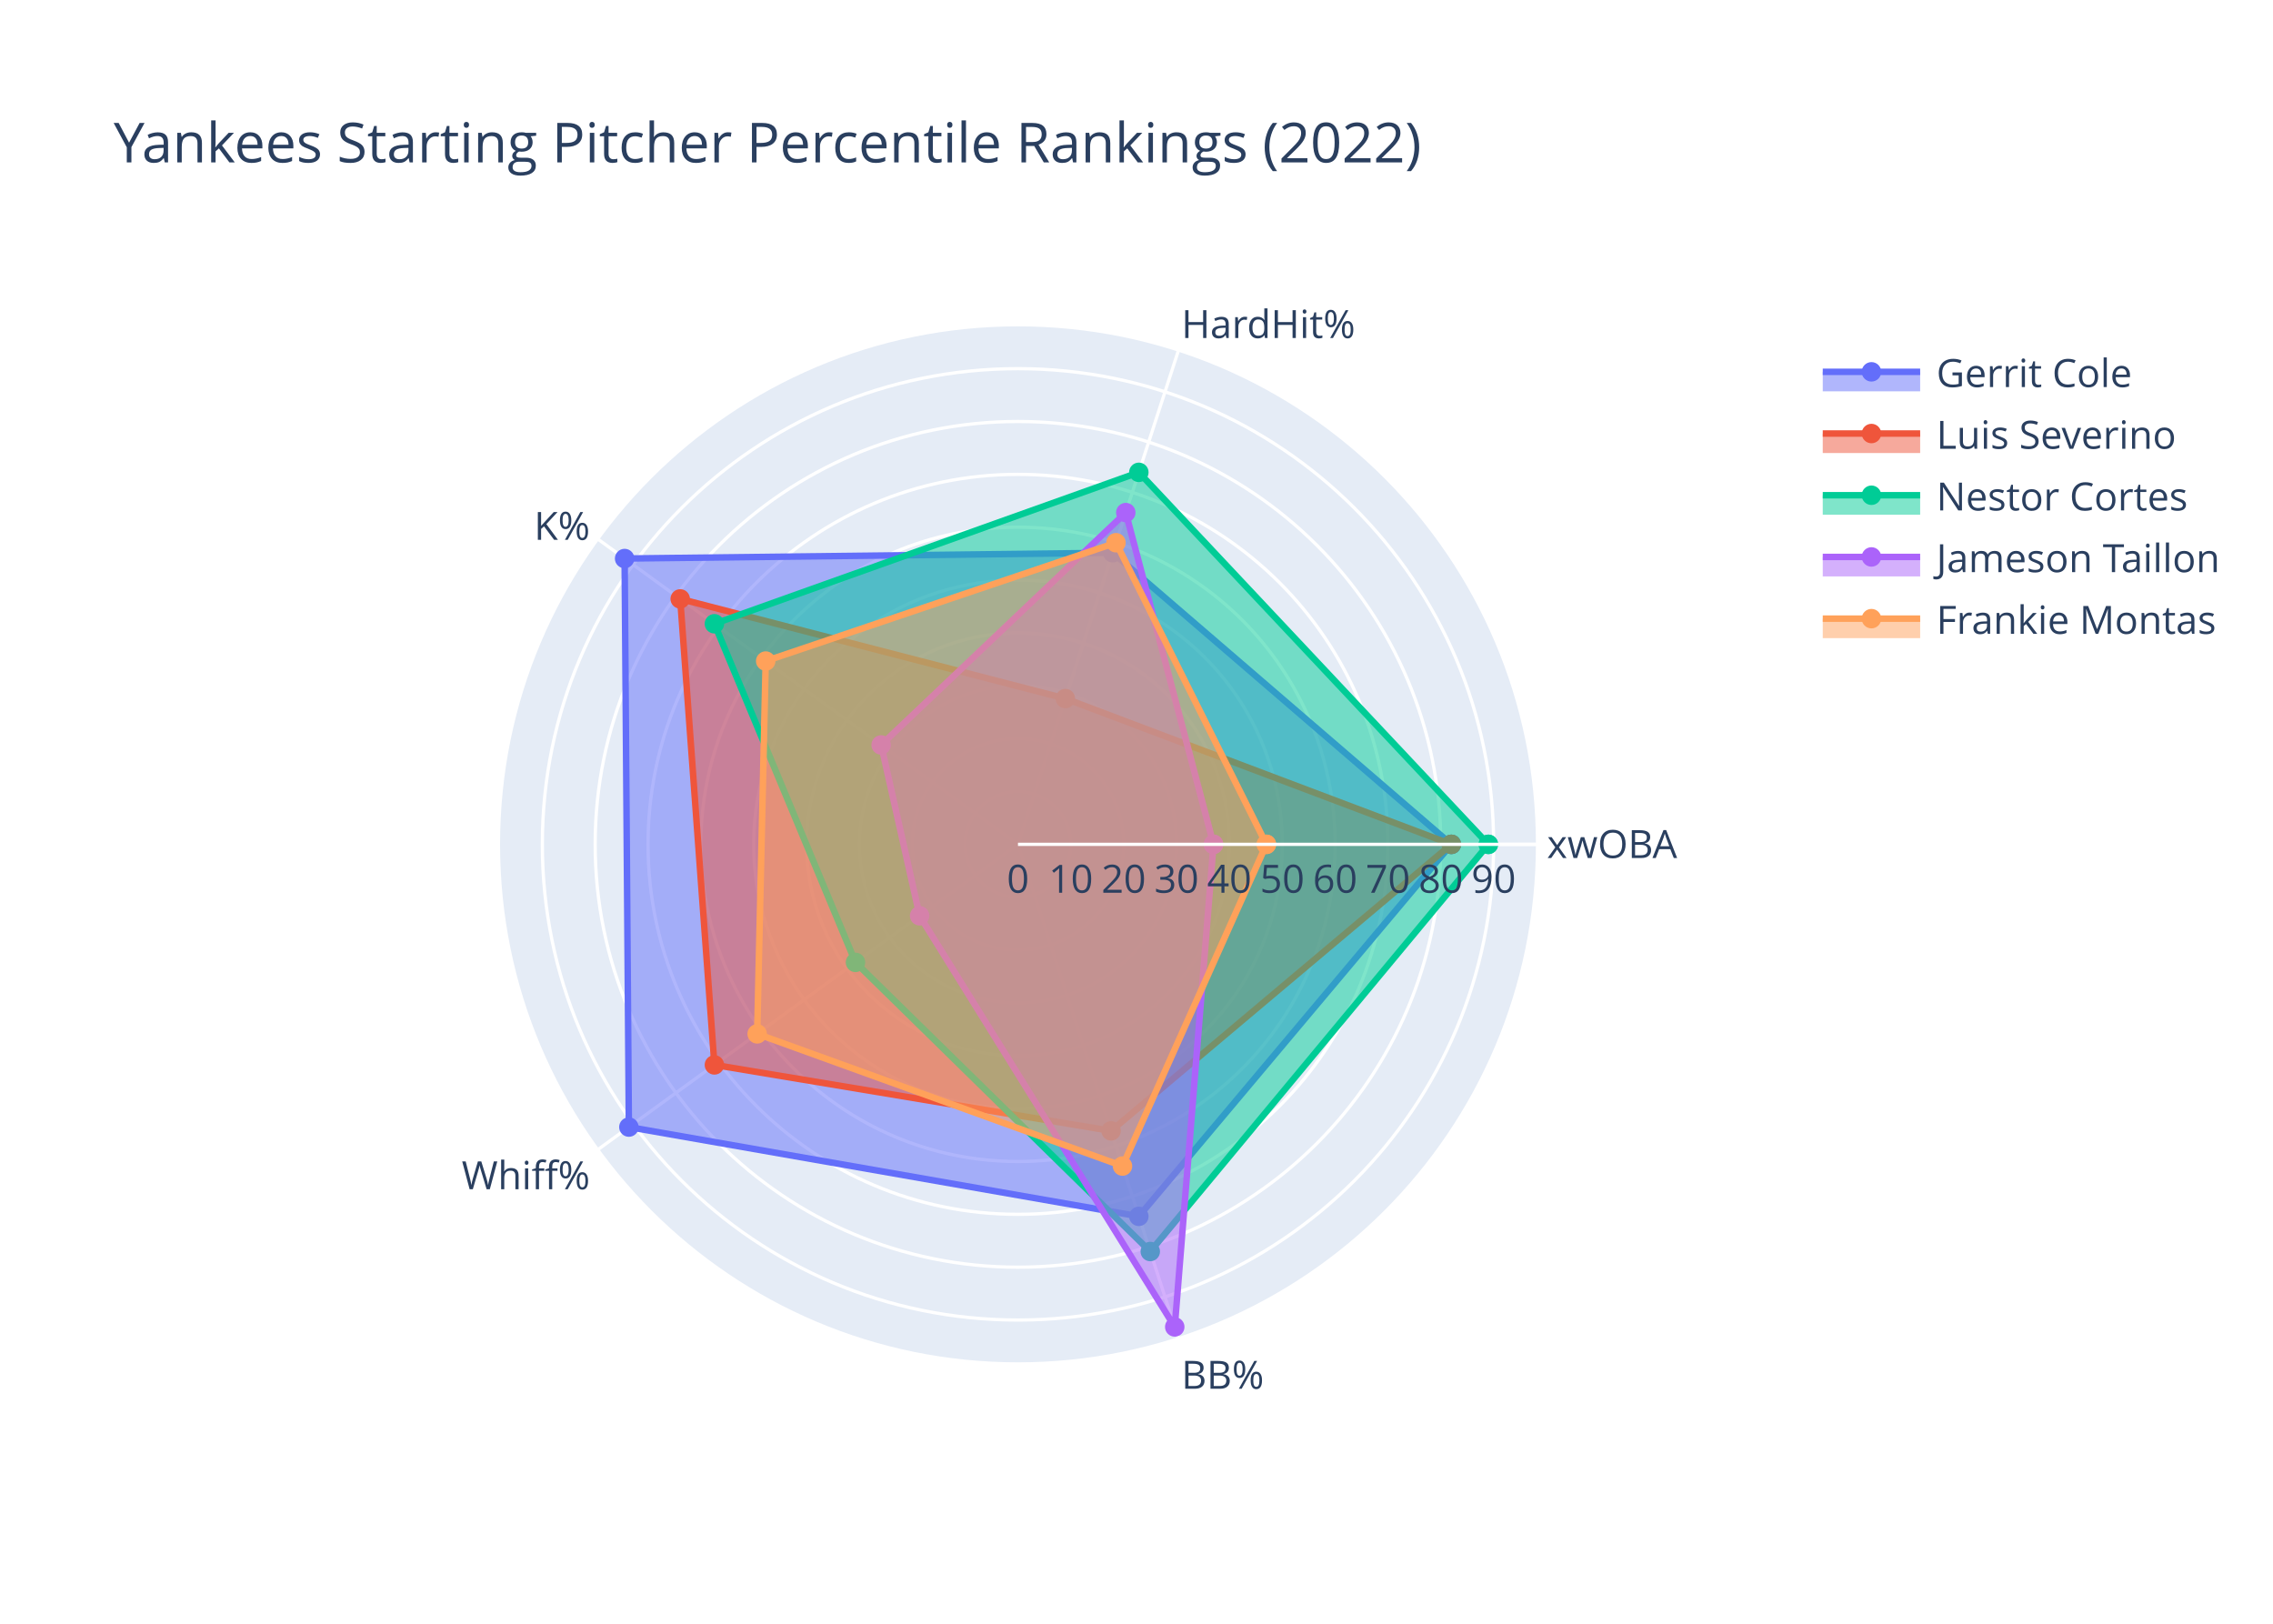
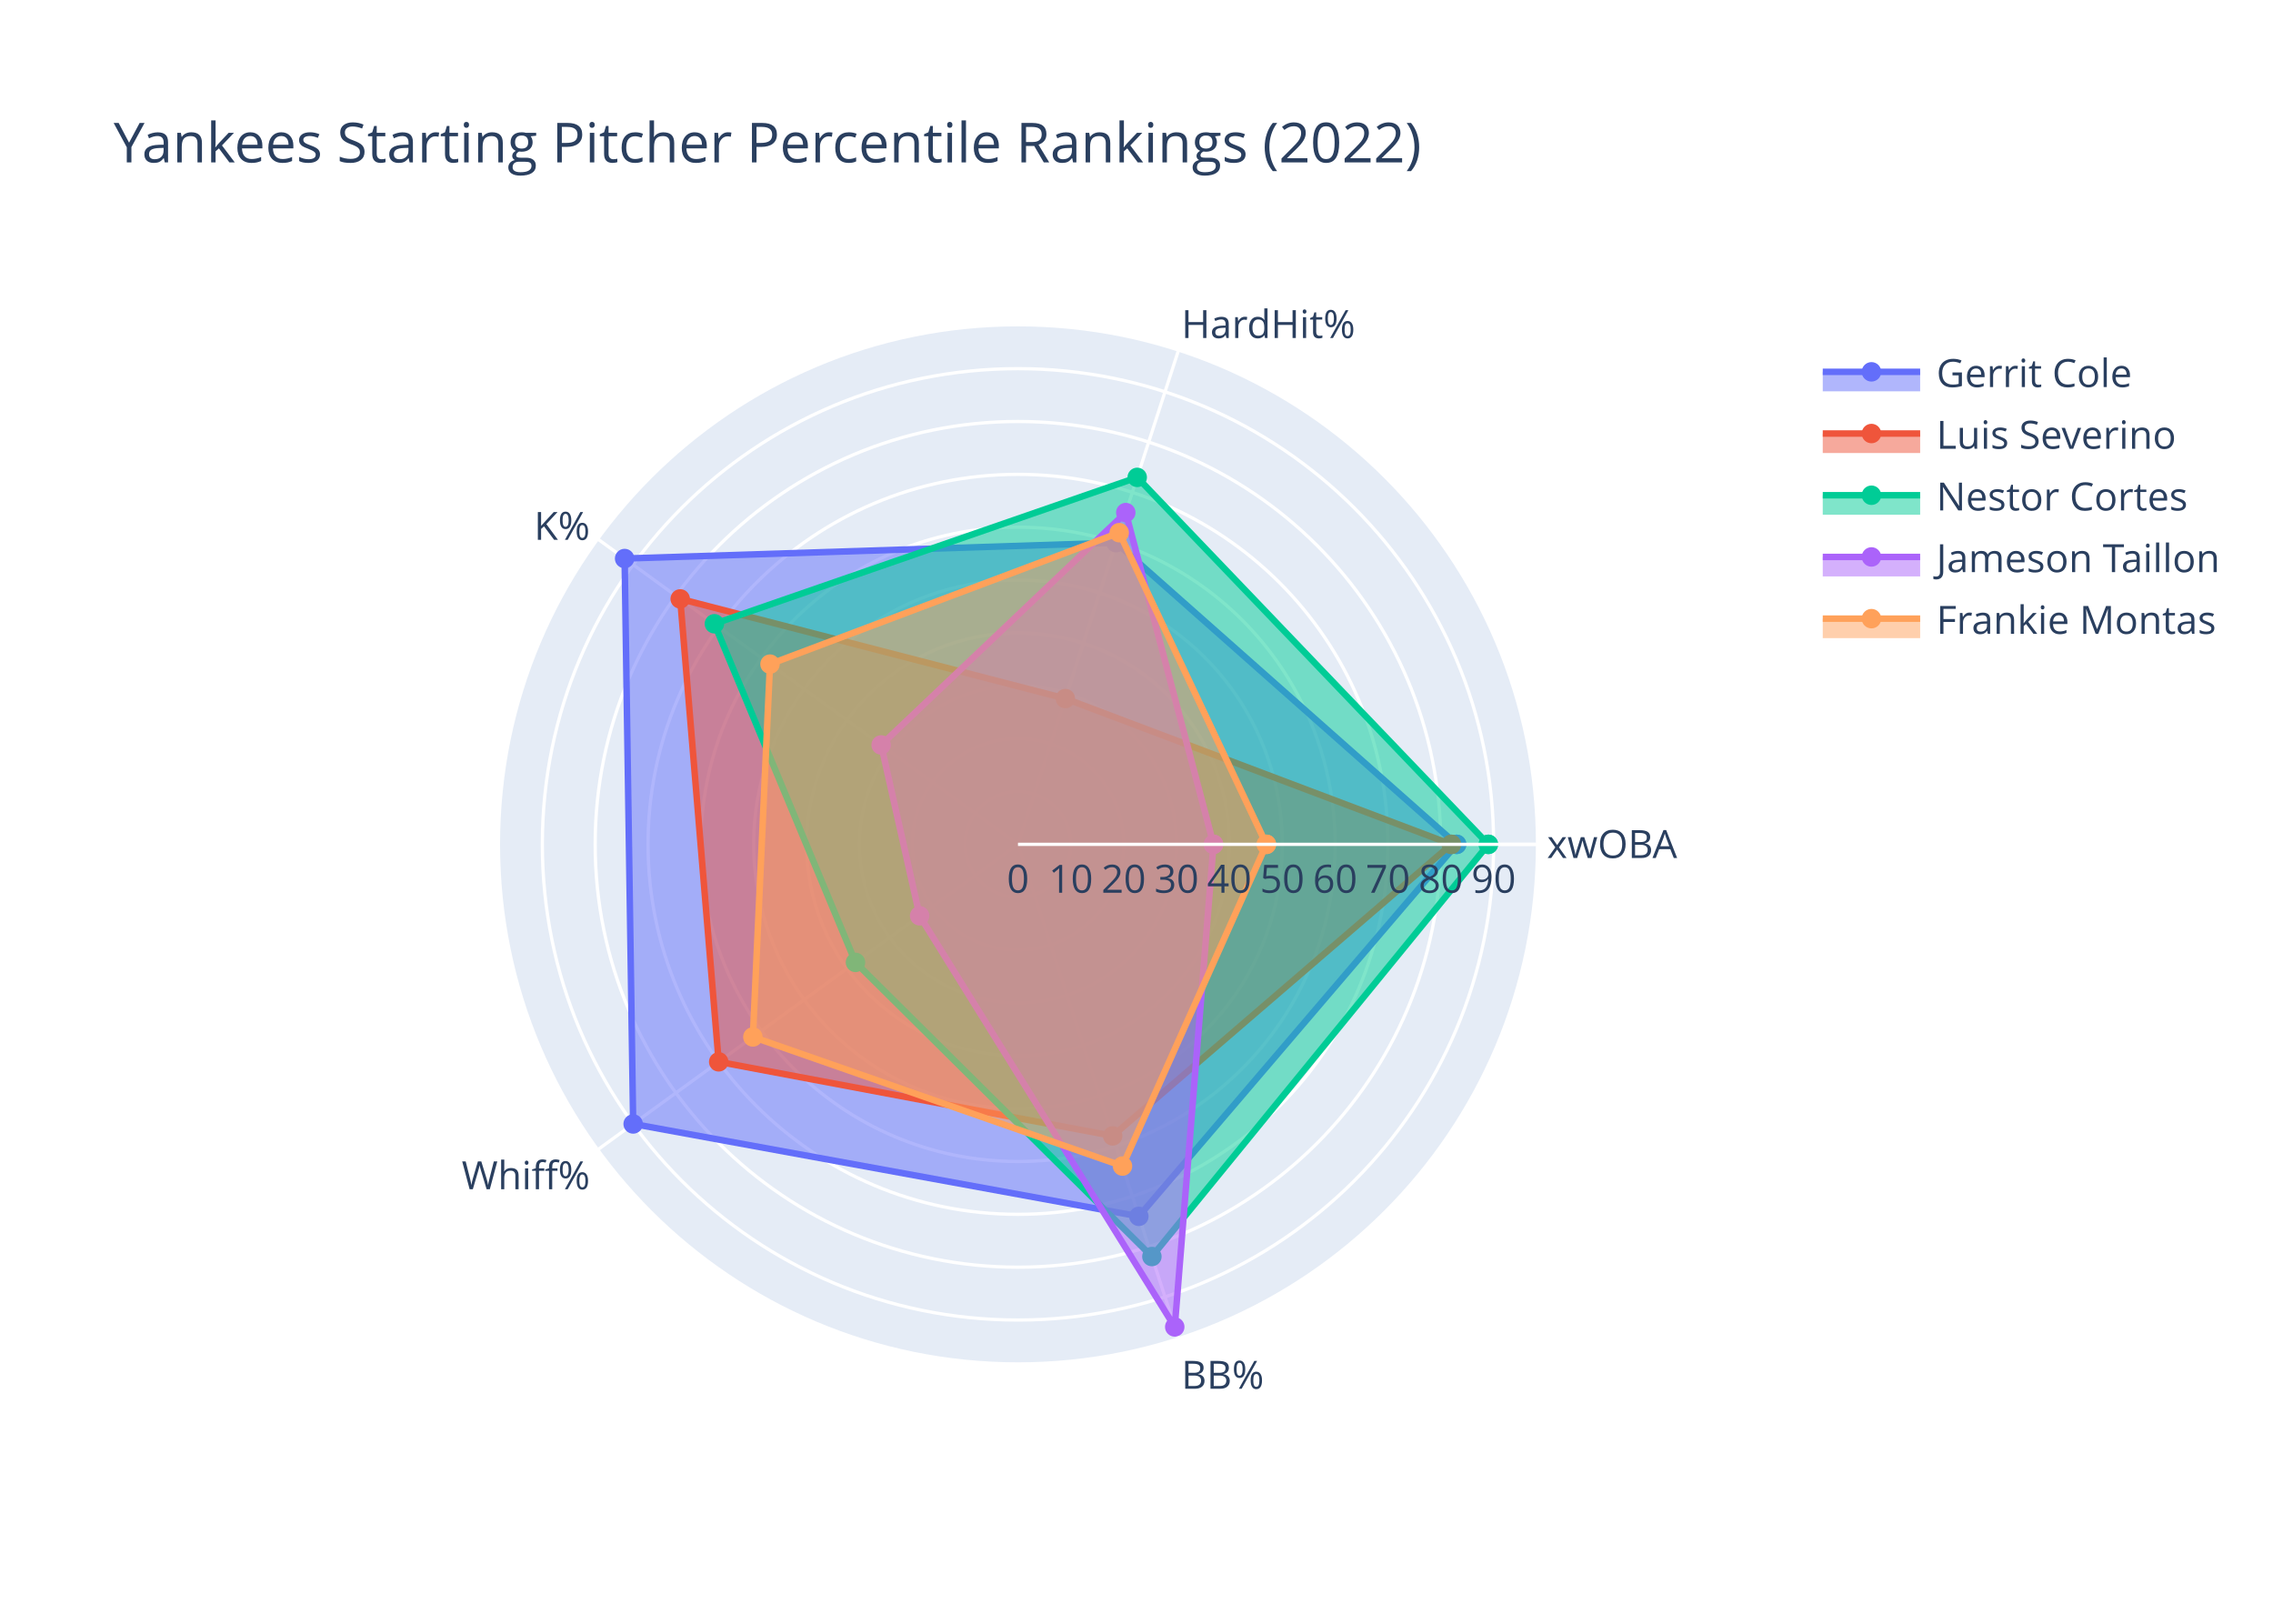
<svg xmlns="http://www.w3.org/2000/svg" class="main-svg" width="700" height="500" style="" viewBox="0 0 700 500">
  <rect x="0" y="0" width="700" height="500" style="fill: rgb(255, 255, 255); fill-opacity: 1;" />
-   <defs id="defs-dbbf37">
+   <defs id="defs-4832d1">
    <g class="clips">
-       <clipPath id="clipdbbf37polar-for-traces">
+       <clipPath id="clip4832d1polar-for-traces">
        <path d="M160,0A160,160 0,1,0 -160,-1.9594348786357652e-14A160,160 0,1,0 160,3.9188697572715304e-14Z" transform="translate(160,160)" />
      </clipPath>
    </g>
    <g class="gradients" />
    <g class="patterns" />
  </defs>
  <g class="bglayer" />
  <g class="layer-below">
    <g class="imagelayer" />
    <g class="shapelayer" />
  </g>
  <g class="cartesianlayer" />
  <g class="polarlayer">
    <g class="polar">
      <g class="polarsublayer draglayer" />
      <g class="polarsublayer plotbg">
        <path d="M160,0A160,160 0,1,0 -160,-1.9594348786357652e-14A160,160 0,1,0 160,3.9188697572715304e-14Z" transform="translate(313.5,260)" style="fill: rgb(229, 236, 246); fill-opacity: 1;" />
      </g>
      <g class="polarsublayer backplot">
        <g class="maplayer" />
      </g>
      <g class="polarsublayer angular-grid" style="fill: none;">
        <path class="angularaxisgrid" d="M313.5,260L473.5,260" style="stroke: rgb(255, 255, 255); stroke-opacity: 1; stroke-width: 1px;" />
        <path class="angularaxisgrid" d="M313.5,260L362.943,107.831" style="stroke: rgb(255, 255, 255); stroke-opacity: 1; stroke-width: 1px;" />
        <path class="angularaxisgrid" d="M313.5,260L184.057,165.954" style="stroke: rgb(255, 255, 255); stroke-opacity: 1; stroke-width: 1px;" />
        <path class="angularaxisgrid" d="M313.5,260L184.057,354.046" style="stroke: rgb(255, 255, 255); stroke-opacity: 1; stroke-width: 1px;" />
        <path class="angularaxisgrid" d="M313.5,260L362.943,412.169" style="stroke: rgb(255, 255, 255); stroke-opacity: 1; stroke-width: 1px;" />
      </g>
      <g class="polarsublayer radial-grid" transform="translate(313.5,260)" style="fill: none;">
        <path class="xgrid" d="M16.28,0A16.28,16.28 0,1,0 -16.28,-1.9937249890118912e-15A16.28,16.28 0,1,0 16.28,3.9874499780237825e-15Z" style="stroke: rgb(255, 255, 255); stroke-opacity: 1; stroke-width: 1px;" />
        <path class="xgrid" d="M32.55,0A32.55,32.55 0,1,0 -32.55,-3.986225331224634e-15A32.55,32.55 0,1,0 32.55,7.972450662449268e-15Z" style="stroke: rgb(255, 255, 255); stroke-opacity: 1; stroke-width: 1px;" />
        <path class="xgrid" d="M48.83,0A48.83,48.83 0,1,0 -48.83,-5.979950320236525e-15A48.83,48.83 0,1,0 48.83,1.195990064047305e-14Z" style="stroke: rgb(255, 255, 255); stroke-opacity: 1; stroke-width: 1px;" />
        <path class="xgrid" d="M65.1,0A65.1,65.1 0,1,0 -65.1,-7.972450662449268e-15A65.1,65.1 0,1,0 65.1,1.5944901324898536e-14Z" style="stroke: rgb(255, 255, 255); stroke-opacity: 1; stroke-width: 1px;" />
        <path class="xgrid" d="M81.38,0A81.38,81.38 0,1,0 -81.38,-9.96617565146116e-15A81.38,81.38 0,1,0 81.38,1.993235130292232e-14Z" style="stroke: rgb(255, 255, 255); stroke-opacity: 1; stroke-width: 1px;" />
        <path class="xgrid" d="M97.66,0A97.66,97.66 0,1,0 -97.66,-1.195990064047305e-14A97.66,97.66 0,1,0 97.66,2.39198012809461e-14Z" style="stroke: rgb(255, 255, 255); stroke-opacity: 1; stroke-width: 1px;" />
        <path class="xgrid" d="M113.93,0A113.93,113.93 0,1,0 -113.93,-1.3952400982685795e-14A113.93,113.93 0,1,0 113.93,2.790480196537159e-14Z" style="stroke: rgb(255, 255, 255); stroke-opacity: 1; stroke-width: 1px;" />
        <path class="xgrid" d="M130.21,0A130.21,130.21 0,1,0 -130.21,-1.5946125971697688e-14A130.21,130.21 0,1,0 130.21,3.1892251943395376e-14Z" style="stroke: rgb(255, 255, 255); stroke-opacity: 1; stroke-width: 1px;" />
        <path class="xgrid" d="M146.48,0A146.48,146.48 0,1,0 -146.48,-1.7938626313910428e-14A146.48,146.48 0,1,0 146.48,3.5877252627820855e-14Z" style="stroke: rgb(255, 255, 255); stroke-opacity: 1; stroke-width: 1px;" />
      </g>
      <g class="polarsublayer frontplot" transform="translate(153.5,100)">
        <g class="barlayer" />
        <g class="scatterlayer">
-           <g class="trace scatter trace81b644" style="stroke-miterlimit: 2; opacity: 1;">
-             <g class="fills" clip-path="url(#clipdbbf37polar-for-traces)">
-               <g>
-                 <path class="js-fill" d="M293.46,160L189.17,70.22L38.86,71.99L40.17,247.06L197.22,274.55L293.46,160Z" style="fill: rgb(99, 110, 250); fill-opacity: 0.5; stroke-width: 0;" />
-               </g>
-             </g>
-             <g class="errorbars" />
-             <g class="lines">
-               <path class="js-line" d="M293.46,160L189.17,70.22L38.86,71.99L40.17,247.06L197.22,274.55L293.46,160" clip-path="url(#clipdbbf37polar-for-traces)" style="vector-effect: non-scaling-stroke; fill: none; stroke: rgb(99, 110, 250); stroke-opacity: 1; stroke-width: 2px; opacity: 1;" />
-             </g>
-             <g class="points">
-               <path class="point" transform="translate(293.46,160)" d="M3,0A3,3 0 1,1 0,-3A3,3 0 0,1 3,0Z" style="opacity: 1; stroke-width: 0px; fill: rgb(99, 110, 250); fill-opacity: 1;" />
-               <path class="point" transform="translate(189.17,70.22)" d="M3,0A3,3 0 1,1 0,-3A3,3 0 0,1 3,0Z" style="opacity: 1; stroke-width: 0px; fill: rgb(99, 110, 250); fill-opacity: 1;" />
+           <g class="trace scatter traced67edc" style="stroke-miterlimit: 2; opacity: 1;">
+             <g class="fills" clip-path="url(#clip4832d1polar-for-traces)">
+               <g>
+                 <path class="js-fill" d="M295.09,160L190.18,67.12L38.86,71.99L41.49,246.1L197.22,274.55L295.09,160Z" style="fill: rgb(99, 110, 250); fill-opacity: 0.5; stroke-width: 0;" />
+               </g>
+             </g>
+             <g class="errorbars" />
+             <g class="lines">
+               <path class="js-line" d="M295.09,160L190.18,67.12L38.86,71.99L41.49,246.1L197.22,274.55L295.09,160" clip-path="url(#clip4832d1polar-for-traces)" style="vector-effect: non-scaling-stroke; fill: none; stroke: rgb(99, 110, 250); stroke-opacity: 1; stroke-width: 2px; opacity: 1;" />
+             </g>
+             <g class="points">
+               <path class="point" transform="translate(295.09,160)" d="M3,0A3,3 0 1,1 0,-3A3,3 0 0,1 3,0Z" style="opacity: 1; stroke-width: 0px; fill: rgb(99, 110, 250); fill-opacity: 1;" />
+               <path class="point" transform="translate(190.18,67.12)" d="M3,0A3,3 0 1,1 0,-3A3,3 0 0,1 3,0Z" style="opacity: 1; stroke-width: 0px; fill: rgb(99, 110, 250); fill-opacity: 1;" />
              <path class="point" transform="translate(38.86,71.99)" d="M3,0A3,3 0 1,1 0,-3A3,3 0 0,1 3,0Z" style="opacity: 1; stroke-width: 0px; fill: rgb(99, 110, 250); fill-opacity: 1;" />
-               <path class="point" transform="translate(40.17,247.06)" d="M3,0A3,3 0 1,1 0,-3A3,3 0 0,1 3,0Z" style="opacity: 1; stroke-width: 0px; fill: rgb(99, 110, 250); fill-opacity: 1;" />
+               <path class="point" transform="translate(41.49,246.1)" d="M3,0A3,3 0 1,1 0,-3A3,3 0 0,1 3,0Z" style="opacity: 1; stroke-width: 0px; fill: rgb(99, 110, 250); fill-opacity: 1;" />
              <path class="point" transform="translate(197.22,274.55)" d="M3,0A3,3 0 1,1 0,-3A3,3 0 0,1 3,0Z" style="opacity: 1; stroke-width: 0px; fill: rgb(99, 110, 250); fill-opacity: 1;" />
-               <path class="point" transform="translate(293.46,160)" d="M3,0A3,3 0 1,1 0,-3A3,3 0 0,1 3,0Z" style="opacity: 1; stroke-width: 0px; fill: rgb(99, 110, 250); fill-opacity: 1;" />
-             </g>
-             <g class="text" />
-           </g>
-           <g class="trace scatter trace03e901" style="stroke-miterlimit: 2; opacity: 1;">
-             <g class="fills" clip-path="url(#clipdbbf37polar-for-traces)">
-               <g>
-                 <path class="js-fill" d="M293.46,160L174.59,115.11L55.98,84.42L66.51,227.92L188.67,248.23L293.46,160Z" style="fill: rgb(239, 85, 59); fill-opacity: 0.5; stroke-width: 0;" />
-               </g>
-             </g>
-             <g class="errorbars" />
-             <g class="lines">
-               <path class="js-line" d="M293.46,160L174.59,115.11L55.98,84.42L66.51,227.92L188.67,248.23L293.46,160" clip-path="url(#clipdbbf37polar-for-traces)" style="vector-effect: non-scaling-stroke; fill: none; stroke: rgb(239, 85, 59); stroke-opacity: 1; stroke-width: 2px; opacity: 1;" />
+               <path class="point" transform="translate(295.09,160)" d="M3,0A3,3 0 1,1 0,-3A3,3 0 0,1 3,0Z" style="opacity: 1; stroke-width: 0px; fill: rgb(99, 110, 250); fill-opacity: 1;" />
+             </g>
+             <g class="text" />
+           </g>
+           <g class="trace scatter traced92984" style="stroke-miterlimit: 2; opacity: 1;">
+             <g class="fills" clip-path="url(#clip4832d1polar-for-traces)">
+               <g>
+                 <path class="js-fill" d="M293.46,160L174.59,115.11L55.98,84.42L67.83,226.97L189.17,249.78L293.46,160Z" style="fill: rgb(239, 85, 59); fill-opacity: 0.5; stroke-width: 0;" />
+               </g>
+             </g>
+             <g class="errorbars" />
+             <g class="lines">
+               <path class="js-line" d="M293.46,160L174.59,115.11L55.98,84.42L67.83,226.97L189.17,249.78L293.46,160" clip-path="url(#clip4832d1polar-for-traces)" style="vector-effect: non-scaling-stroke; fill: none; stroke: rgb(239, 85, 59); stroke-opacity: 1; stroke-width: 2px; opacity: 1;" />
            </g>
            <g class="points">
              <path class="point" transform="translate(293.46,160)" d="M3,0A3,3 0 1,1 0,-3A3,3 0 0,1 3,0Z" style="opacity: 1; stroke-width: 0px; fill: rgb(239, 85, 59); fill-opacity: 1;" />
              <path class="point" transform="translate(174.59,115.11)" d="M3,0A3,3 0 1,1 0,-3A3,3 0 0,1 3,0Z" style="opacity: 1; stroke-width: 0px; fill: rgb(239, 85, 59); fill-opacity: 1;" />
              <path class="point" transform="translate(55.98,84.42)" d="M3,0A3,3 0 1,1 0,-3A3,3 0 0,1 3,0Z" style="opacity: 1; stroke-width: 0px; fill: rgb(239, 85, 59); fill-opacity: 1;" />
-               <path class="point" transform="translate(66.51,227.92)" d="M3,0A3,3 0 1,1 0,-3A3,3 0 0,1 3,0Z" style="opacity: 1; stroke-width: 0px; fill: rgb(239, 85, 59); fill-opacity: 1;" />
-               <path class="point" transform="translate(188.67,248.23)" d="M3,0A3,3 0 1,1 0,-3A3,3 0 0,1 3,0Z" style="opacity: 1; stroke-width: 0px; fill: rgb(239, 85, 59); fill-opacity: 1;" />
+               <path class="point" transform="translate(67.83,226.97)" d="M3,0A3,3 0 1,1 0,-3A3,3 0 0,1 3,0Z" style="opacity: 1; stroke-width: 0px; fill: rgb(239, 85, 59); fill-opacity: 1;" />
+               <path class="point" transform="translate(189.17,249.78)" d="M3,0A3,3 0 1,1 0,-3A3,3 0 0,1 3,0Z" style="opacity: 1; stroke-width: 0px; fill: rgb(239, 85, 59); fill-opacity: 1;" />
              <path class="point" transform="translate(293.46,160)" d="M3,0A3,3 0 1,1 0,-3A3,3 0 0,1 3,0Z" style="opacity: 1; stroke-width: 0px; fill: rgb(239, 85, 59); fill-opacity: 1;" />
            </g>
            <g class="text" />
          </g>
-           <g class="trace scatter trace6cc03b" style="stroke-miterlimit: 2; opacity: 1;">
-             <g class="fills" clip-path="url(#clipdbbf37polar-for-traces)">
-               <g>
-                 <path class="js-fill" d="M304.86,160L197.22,45.45L66.51,92.08L109.96,196.35L200.74,285.38L304.86,160Z" style="fill: rgb(0, 204, 150); fill-opacity: 0.5; stroke-width: 0;" />
-               </g>
-             </g>
-             <g class="errorbars" />
-             <g class="lines">
-               <path class="js-line" d="M304.86,160L197.22,45.45L66.51,92.08L109.96,196.35L200.74,285.38L304.86,160" clip-path="url(#clipdbbf37polar-for-traces)" style="vector-effect: non-scaling-stroke; fill: none; stroke: rgb(0, 204, 150); stroke-opacity: 1; stroke-width: 2px; opacity: 1;" />
+           <g class="trace scatter tracefcb7c1" style="stroke-miterlimit: 2; opacity: 1;">
+             <g class="fills" clip-path="url(#clip4832d1polar-for-traces)">
+               <g>
+                 <path class="js-fill" d="M304.86,160L196.72,47L66.51,92.08L109.96,196.35L201.24,286.93L304.86,160Z" style="fill: rgb(0, 204, 150); fill-opacity: 0.5; stroke-width: 0;" />
+               </g>
+             </g>
+             <g class="errorbars" />
+             <g class="lines">
+               <path class="js-line" d="M304.86,160L196.72,47L66.51,92.08L109.96,196.35L201.24,286.93L304.86,160" clip-path="url(#clip4832d1polar-for-traces)" style="vector-effect: non-scaling-stroke; fill: none; stroke: rgb(0, 204, 150); stroke-opacity: 1; stroke-width: 2px; opacity: 1;" />
            </g>
            <g class="points">
              <path class="point" transform="translate(304.86,160)" d="M3,0A3,3 0 1,1 0,-3A3,3 0 0,1 3,0Z" style="opacity: 1; stroke-width: 0px; fill: rgb(0, 204, 150); fill-opacity: 1;" />
-               <path class="point" transform="translate(197.22,45.45)" d="M3,0A3,3 0 1,1 0,-3A3,3 0 0,1 3,0Z" style="opacity: 1; stroke-width: 0px; fill: rgb(0, 204, 150); fill-opacity: 1;" />
+               <path class="point" transform="translate(196.72,47)" d="M3,0A3,3 0 1,1 0,-3A3,3 0 0,1 3,0Z" style="opacity: 1; stroke-width: 0px; fill: rgb(0, 204, 150); fill-opacity: 1;" />
              <path class="point" transform="translate(66.51,92.08)" d="M3,0A3,3 0 1,1 0,-3A3,3 0 0,1 3,0Z" style="opacity: 1; stroke-width: 0px; fill: rgb(0, 204, 150); fill-opacity: 1;" />
              <path class="point" transform="translate(109.96,196.35)" d="M3,0A3,3 0 1,1 0,-3A3,3 0 0,1 3,0Z" style="opacity: 1; stroke-width: 0px; fill: rgb(0, 204, 150); fill-opacity: 1;" />
-               <path class="point" transform="translate(200.74,285.38)" d="M3,0A3,3 0 1,1 0,-3A3,3 0 0,1 3,0Z" style="opacity: 1; stroke-width: 0px; fill: rgb(0, 204, 150); fill-opacity: 1;" />
+               <path class="point" transform="translate(201.24,286.93)" d="M3,0A3,3 0 1,1 0,-3A3,3 0 0,1 3,0Z" style="opacity: 1; stroke-width: 0px; fill: rgb(0, 204, 150); fill-opacity: 1;" />
              <path class="point" transform="translate(304.86,160)" d="M3,0A3,3 0 1,1 0,-3A3,3 0 0,1 3,0Z" style="opacity: 1; stroke-width: 0px; fill: rgb(0, 204, 150); fill-opacity: 1;" />
            </g>
            <g class="text" />
          </g>
-           <g class="trace scatter trace00712e" style="stroke-miterlimit: 2; opacity: 1;">
-             <g class="fills" clip-path="url(#clipdbbf37polar-for-traces)">
+           <g class="trace scatter trace472413" style="stroke-miterlimit: 2; opacity: 1;">
+             <g class="fills" clip-path="url(#clip4832d1polar-for-traces)">
              <g>
                <path class="js-fill" d="M220.22,160L193.2,57.84L117.86,129.39L129.71,182L208.28,308.6L220.22,160Z" style="fill: rgb(171, 99, 250); fill-opacity: 0.5; stroke-width: 0;" />
              </g>
            </g>
            <g class="errorbars" />
            <g class="lines">
-               <path class="js-line" d="M220.22,160L193.2,57.84L117.86,129.39L129.71,182L208.28,308.6L220.22,160" clip-path="url(#clipdbbf37polar-for-traces)" style="vector-effect: non-scaling-stroke; fill: none; stroke: rgb(171, 99, 250); stroke-opacity: 1; stroke-width: 2px; opacity: 1;" />
+               <path class="js-line" d="M220.22,160L193.2,57.84L117.86,129.39L129.71,182L208.28,308.6L220.22,160" clip-path="url(#clip4832d1polar-for-traces)" style="vector-effect: non-scaling-stroke; fill: none; stroke: rgb(171, 99, 250); stroke-opacity: 1; stroke-width: 2px; opacity: 1;" />
            </g>
            <g class="points">
              <path class="point" transform="translate(220.22,160)" d="M3,0A3,3 0 1,1 0,-3A3,3 0 0,1 3,0Z" style="opacity: 1; stroke-width: 0px; fill: rgb(171, 99, 250); fill-opacity: 1;" />
              <path class="point" transform="translate(193.2,57.84)" d="M3,0A3,3 0 1,1 0,-3A3,3 0 0,1 3,0Z" style="opacity: 1; stroke-width: 0px; fill: rgb(171, 99, 250); fill-opacity: 1;" />
              <path class="point" transform="translate(117.86,129.39)" d="M3,0A3,3 0 1,1 0,-3A3,3 0 0,1 3,0Z" style="opacity: 1; stroke-width: 0px; fill: rgb(171, 99, 250); fill-opacity: 1;" />
              <path class="point" transform="translate(129.71,182)" d="M3,0A3,3 0 1,1 0,-3A3,3 0 0,1 3,0Z" style="opacity: 1; stroke-width: 0px; fill: rgb(171, 99, 250); fill-opacity: 1;" />
              <path class="point" transform="translate(208.28,308.6)" d="M3,0A3,3 0 1,1 0,-3A3,3 0 0,1 3,0Z" style="opacity: 1; stroke-width: 0px; fill: rgb(171, 99, 250); fill-opacity: 1;" />
              <path class="point" transform="translate(220.22,160)" d="M3,0A3,3 0 1,1 0,-3A3,3 0 0,1 3,0Z" style="opacity: 1; stroke-width: 0px; fill: rgb(171, 99, 250); fill-opacity: 1;" />
            </g>
            <g class="text" />
          </g>
-           <g class="trace scatter tracefe92c0" style="stroke-miterlimit: 2; opacity: 1;">
-             <g class="fills" clip-path="url(#clipdbbf37polar-for-traces)">
-               <g>
-                 <path class="js-fill" d="M236.5,160L190.18,67.12L82.31,103.56L79.68,218.36L192.19,259.07L236.5,160Z" style="fill: rgb(255, 161, 90); fill-opacity: 0.5; stroke-width: 0;" />
-               </g>
-             </g>
-             <g class="errorbars" />
-             <g class="lines">
-               <path class="js-line" d="M236.5,160L190.18,67.12L82.31,103.56L79.68,218.36L192.19,259.07L236.5,160" clip-path="url(#clipdbbf37polar-for-traces)" style="vector-effect: non-scaling-stroke; fill: none; stroke: rgb(255, 161, 90); stroke-opacity: 1; stroke-width: 2px; opacity: 1;" />
+           <g class="trace scatter trace25e1cc" style="stroke-miterlimit: 2; opacity: 1;">
+             <g class="fills" clip-path="url(#clip4832d1polar-for-traces)">
+               <g>
+                 <path class="js-fill" d="M236.5,160L191.18,64.03L83.63,104.51L78.36,219.31L192.19,259.07L236.5,160Z" style="fill: rgb(255, 161, 90); fill-opacity: 0.5; stroke-width: 0;" />
+               </g>
+             </g>
+             <g class="errorbars" />
+             <g class="lines">
+               <path class="js-line" d="M236.5,160L191.18,64.03L83.63,104.51L78.36,219.31L192.19,259.07L236.5,160" clip-path="url(#clip4832d1polar-for-traces)" style="vector-effect: non-scaling-stroke; fill: none; stroke: rgb(255, 161, 90); stroke-opacity: 1; stroke-width: 2px; opacity: 1;" />
            </g>
            <g class="points">
              <path class="point" transform="translate(236.5,160)" d="M3,0A3,3 0 1,1 0,-3A3,3 0 0,1 3,0Z" style="opacity: 1; stroke-width: 0px; fill: rgb(255, 161, 90); fill-opacity: 1;" />
-               <path class="point" transform="translate(190.18,67.12)" d="M3,0A3,3 0 1,1 0,-3A3,3 0 0,1 3,0Z" style="opacity: 1; stroke-width: 0px; fill: rgb(255, 161, 90); fill-opacity: 1;" />
-               <path class="point" transform="translate(82.31,103.56)" d="M3,0A3,3 0 1,1 0,-3A3,3 0 0,1 3,0Z" style="opacity: 1; stroke-width: 0px; fill: rgb(255, 161, 90); fill-opacity: 1;" />
-               <path class="point" transform="translate(79.68,218.36)" d="M3,0A3,3 0 1,1 0,-3A3,3 0 0,1 3,0Z" style="opacity: 1; stroke-width: 0px; fill: rgb(255, 161, 90); fill-opacity: 1;" />
+               <path class="point" transform="translate(191.18,64.03)" d="M3,0A3,3 0 1,1 0,-3A3,3 0 0,1 3,0Z" style="opacity: 1; stroke-width: 0px; fill: rgb(255, 161, 90); fill-opacity: 1;" />
+               <path class="point" transform="translate(83.63,104.51)" d="M3,0A3,3 0 1,1 0,-3A3,3 0 0,1 3,0Z" style="opacity: 1; stroke-width: 0px; fill: rgb(255, 161, 90); fill-opacity: 1;" />
+               <path class="point" transform="translate(78.36,219.31)" d="M3,0A3,3 0 1,1 0,-3A3,3 0 0,1 3,0Z" style="opacity: 1; stroke-width: 0px; fill: rgb(255, 161, 90); fill-opacity: 1;" />
              <path class="point" transform="translate(192.19,259.07)" d="M3,0A3,3 0 1,1 0,-3A3,3 0 0,1 3,0Z" style="opacity: 1; stroke-width: 0px; fill: rgb(255, 161, 90); fill-opacity: 1;" />
              <path class="point" transform="translate(236.5,160)" d="M3,0A3,3 0 1,1 0,-3A3,3 0 0,1 3,0Z" style="opacity: 1; stroke-width: 0px; fill: rgb(255, 161, 90); fill-opacity: 1;" />
            </g>
            <g class="text" />
          </g>
        </g>
      </g>
      <g class="polarsublayer angular-line">
        <path d="M160,0A160,160 0,1,0 -160,-1.9594348786357652e-14A160,160 0,1,0 160,3.9188697572715304e-14Z" transform="translate(313.5,260)" stroke-width="1" style="fill: none; stroke: rgb(255, 255, 255); stroke-opacity: 1;" />
      </g>
      <g class="polarsublayer radial-line">
        <line x1="0" y1="0" x2="160" y2="0" transform="translate(313.5,260)" stroke-width="1" style="fill: none; stroke: rgb(255, 255, 255); stroke-opacity: 1;" />
      </g>
      <g class="polarsublayer angular-axis">
        <g class="angularaxistick">
          <text text-anchor="start" x="2.9" y="4.2" transform="translate(473.5,260)" style="font-family: 'Open Sans', verdana, arial, sans-serif; font-size: 12px; fill: rgb(42, 63, 95); fill-opacity: 1; white-space: pre; opacity: 1;">xwOBA</text>
        </g>
        <g class="angularaxistick">
          <text text-anchor="start" x="0.896" y="-3.743" transform="translate(362.9427,107.831)" style="font-family: 'Open Sans', verdana, arial, sans-serif; font-size: 12px; fill: rgb(42, 63, 95); fill-opacity: 1; white-space: pre; opacity: 1;">HardHit%</text>
        </g>
        <g class="angularaxistick">
          <text text-anchor="end" x="-2.346" y="0.283" transform="translate(184.0573,165.9544)" style="font-family: 'Open Sans', verdana, arial, sans-serif; font-size: 12px; fill: rgb(42, 63, 95); fill-opacity: 1; white-space: pre; opacity: 1;">K%</text>
        </g>
        <g class="angularaxistick">
          <text text-anchor="end" x="-2.346" y="12.156" transform="translate(184.0573,354.0456)" style="font-family: 'Open Sans', verdana, arial, sans-serif; font-size: 12px; fill: rgb(42, 63, 95); fill-opacity: 1; white-space: pre; opacity: 1;">Whiff%</text>
        </g>
        <g class="angularaxistick">
          <text text-anchor="start" x="0.896" y="15.469" transform="translate(362.9427,412.169)" style="font-family: 'Open Sans', verdana, arial, sans-serif; font-size: 12px; fill: rgb(42, 63, 95); fill-opacity: 1; white-space: pre; opacity: 1;">BB%</text>
        </g>
      </g>
      <g class="polarsublayer radial-axis" transform="translate(313.5,260)">
        <g class="xtick">
          <text text-anchor="middle" x="0" y="14.9" transform="" style="font-family: 'Open Sans', verdana, arial, sans-serif; font-size: 12px; fill: rgb(42, 63, 95); fill-opacity: 1; white-space: pre; opacity: 1;">0</text>
        </g>
        <g class="xtick">
          <text text-anchor="middle" x="0" y="14.9" transform="translate(16.28,0)" style="font-family: 'Open Sans', verdana, arial, sans-serif; font-size: 12px; fill: rgb(42, 63, 95); fill-opacity: 1; white-space: pre; opacity: 1;">10</text>
        </g>
        <g class="xtick">
          <text text-anchor="middle" x="0" y="14.9" transform="translate(32.55,0)" style="font-family: 'Open Sans', verdana, arial, sans-serif; font-size: 12px; fill: rgb(42, 63, 95); fill-opacity: 1; white-space: pre; opacity: 1;">20</text>
        </g>
        <g class="xtick">
          <text text-anchor="middle" x="0" y="14.9" transform="translate(48.83,0)" style="font-family: 'Open Sans', verdana, arial, sans-serif; font-size: 12px; fill: rgb(42, 63, 95); fill-opacity: 1; white-space: pre; opacity: 1;">30</text>
        </g>
        <g class="xtick">
          <text text-anchor="middle" x="0" y="14.9" transform="translate(65.1,0)" style="font-family: 'Open Sans', verdana, arial, sans-serif; font-size: 12px; fill: rgb(42, 63, 95); fill-opacity: 1; white-space: pre; opacity: 1;">40</text>
        </g>
        <g class="xtick">
          <text text-anchor="middle" x="0" y="14.9" transform="translate(81.38,0)" style="font-family: 'Open Sans', verdana, arial, sans-serif; font-size: 12px; fill: rgb(42, 63, 95); fill-opacity: 1; white-space: pre; opacity: 1;">50</text>
        </g>
        <g class="xtick">
          <text text-anchor="middle" x="0" y="14.9" transform="translate(97.66,0)" style="font-family: 'Open Sans', verdana, arial, sans-serif; font-size: 12px; fill: rgb(42, 63, 95); fill-opacity: 1; white-space: pre; opacity: 1;">60</text>
        </g>
        <g class="xtick">
          <text text-anchor="middle" x="0" y="14.9" transform="translate(113.93,0)" style="font-family: 'Open Sans', verdana, arial, sans-serif; font-size: 12px; fill: rgb(42, 63, 95); fill-opacity: 1; white-space: pre; opacity: 1;">70</text>
        </g>
        <g class="xtick">
          <text text-anchor="middle" x="0" y="14.9" transform="translate(130.21,0)" style="font-family: 'Open Sans', verdana, arial, sans-serif; font-size: 12px; fill: rgb(42, 63, 95); fill-opacity: 1; white-space: pre; opacity: 1;">80</text>
        </g>
        <g class="xtick">
          <text text-anchor="middle" x="0" y="14.9" transform="translate(146.48,0)" style="font-family: 'Open Sans', verdana, arial, sans-serif; font-size: 12px; fill: rgb(42, 63, 95); fill-opacity: 1; white-space: pre; opacity: 1;">90</text>
        </g>
      </g>
    </g>
  </g>
  <g class="smithlayer" />
  <g class="ternarylayer" />
  <g class="geolayer" />
  <g class="funnelarealayer" />
  <g class="pielayer" />
  <g class="iciclelayer" />
  <g class="treemaplayer" />
  <g class="sunburstlayer" />
  <g class="glimages" />
-   <defs id="topdefs-dbbf37">
+   <defs id="topdefs-4832d1">
    <g class="clips" />
-     <clipPath id="legenddbbf37">
+     <clipPath id="legend4832d1">
      <rect width="132" height="105" x="0" y="0" />
    </clipPath>
  </defs>
  <g class="layer-above">
    <g class="imagelayer" />
    <g class="shapelayer" />
  </g>
  <g class="infolayer">
    <g class="legend" pointer-events="all" transform="translate(556.34,100)">
      <rect class="bg" shape-rendering="crispEdges" style="stroke: rgb(68, 68, 68); stroke-opacity: 1; fill: rgb(255, 255, 255); fill-opacity: 1; stroke-width: 0px;" width="132" height="105" x="0" y="0" />
-       <g class="scrollbox" transform="" clip-path="url(#legenddbbf37)">
+       <g class="scrollbox" transform="" clip-path="url(#legend4832d1)">
        <g class="groups">
          <g class="traces" transform="translate(0,14.5)" style="opacity: 1;">
            <text class="legendtext" text-anchor="start" x="40" y="4.68" style="font-family: 'Open Sans', verdana, arial, sans-serif; font-size: 12px; fill: rgb(42, 63, 95); fill-opacity: 1; white-space: pre;">Gerrit Cole</text>
            <g class="layers" style="opacity: 1;">
              <g class="legendfill">
                <path class="js-fill" d="M5,0h30v6h-30z" style="stroke-width: 0; fill: rgb(99, 110, 250); fill-opacity: 0.5;" />
              </g>
              <g class="legendlines">
                <path class="js-line" d="M5,0h30" style="fill: none; stroke: rgb(99, 110, 250); stroke-opacity: 1; stroke-width: 2px;" />
              </g>
              <g class="legendsymbols">
                <g class="legendpoints">
                  <path class="scatterpts" transform="translate(20,0)" d="M3,0A3,3 0 1,1 0,-3A3,3 0 0,1 3,0Z" style="opacity: 1; stroke-width: 0px; fill: rgb(99, 110, 250); fill-opacity: 1;" />
                </g>
              </g>
            </g>
            <rect class="legendtoggle" x="0" y="-9.5" width="126.047" height="19" style="fill: rgb(0, 0, 0); fill-opacity: 0;" />
          </g>
          <g class="traces" transform="translate(0,33.5)" style="opacity: 1;">
            <text class="legendtext" text-anchor="start" x="40" y="4.68" style="font-family: 'Open Sans', verdana, arial, sans-serif; font-size: 12px; fill: rgb(42, 63, 95); fill-opacity: 1; white-space: pre;">Luis Severino</text>
            <g class="layers" style="opacity: 1;">
              <g class="legendfill">
                <path class="js-fill" d="M5,0h30v6h-30z" style="stroke-width: 0; fill: rgb(239, 85, 59); fill-opacity: 0.5;" />
              </g>
              <g class="legendlines">
                <path class="js-line" d="M5,0h30" style="fill: none; stroke: rgb(239, 85, 59); stroke-opacity: 1; stroke-width: 2px;" />
              </g>
              <g class="legendsymbols">
                <g class="legendpoints">
                  <path class="scatterpts" transform="translate(20,0)" d="M3,0A3,3 0 1,1 0,-3A3,3 0 0,1 3,0Z" style="opacity: 1; stroke-width: 0px; fill: rgb(239, 85, 59); fill-opacity: 1;" />
                </g>
              </g>
            </g>
            <rect class="legendtoggle" x="0" y="-9.5" width="126.047" height="19" style="fill: rgb(0, 0, 0); fill-opacity: 0;" />
          </g>
          <g class="traces" transform="translate(0,52.5)" style="opacity: 1;">
            <text class="legendtext" text-anchor="start" x="40" y="4.68" style="font-family: 'Open Sans', verdana, arial, sans-serif; font-size: 12px; fill: rgb(42, 63, 95); fill-opacity: 1; white-space: pre;">Nestor Cortes</text>
            <g class="layers" style="opacity: 1;">
              <g class="legendfill">
                <path class="js-fill" d="M5,0h30v6h-30z" style="stroke-width: 0; fill: rgb(0, 204, 150); fill-opacity: 0.5;" />
              </g>
              <g class="legendlines">
                <path class="js-line" d="M5,0h30" style="fill: none; stroke: rgb(0, 204, 150); stroke-opacity: 1; stroke-width: 2px;" />
              </g>
              <g class="legendsymbols">
                <g class="legendpoints">
                  <path class="scatterpts" transform="translate(20,0)" d="M3,0A3,3 0 1,1 0,-3A3,3 0 0,1 3,0Z" style="opacity: 1; stroke-width: 0px; fill: rgb(0, 204, 150); fill-opacity: 1;" />
                </g>
              </g>
            </g>
            <rect class="legendtoggle" x="0" y="-9.5" width="126.047" height="19" style="fill: rgb(0, 0, 0); fill-opacity: 0;" />
          </g>
          <g class="traces" transform="translate(0,71.5)" style="opacity: 1;">
            <text class="legendtext" text-anchor="start" x="40" y="4.68" style="font-family: 'Open Sans', verdana, arial, sans-serif; font-size: 12px; fill: rgb(42, 63, 95); fill-opacity: 1; white-space: pre;">Jameson Taillon</text>
            <g class="layers" style="opacity: 1;">
              <g class="legendfill">
                <path class="js-fill" d="M5,0h30v6h-30z" style="stroke-width: 0; fill: rgb(171, 99, 250); fill-opacity: 0.5;" />
              </g>
              <g class="legendlines">
                <path class="js-line" d="M5,0h30" style="fill: none; stroke: rgb(171, 99, 250); stroke-opacity: 1; stroke-width: 2px;" />
              </g>
              <g class="legendsymbols">
                <g class="legendpoints">
                  <path class="scatterpts" transform="translate(20,0)" d="M3,0A3,3 0 1,1 0,-3A3,3 0 0,1 3,0Z" style="opacity: 1; stroke-width: 0px; fill: rgb(171, 99, 250); fill-opacity: 1;" />
                </g>
              </g>
            </g>
            <rect class="legendtoggle" x="0" y="-9.5" width="126.047" height="19" style="fill: rgb(0, 0, 0); fill-opacity: 0;" />
          </g>
          <g class="traces" transform="translate(0,90.5)" style="opacity: 1;">
            <text class="legendtext" text-anchor="start" x="40" y="4.68" style="font-family: 'Open Sans', verdana, arial, sans-serif; font-size: 12px; fill: rgb(42, 63, 95); fill-opacity: 1; white-space: pre;">Frankie Montas</text>
            <g class="layers" style="opacity: 1;">
              <g class="legendfill">
                <path class="js-fill" d="M5,0h30v6h-30z" style="stroke-width: 0; fill: rgb(255, 161, 90); fill-opacity: 0.5;" />
              </g>
              <g class="legendlines">
                <path class="js-line" d="M5,0h30" style="fill: none; stroke: rgb(255, 161, 90); stroke-opacity: 1; stroke-width: 2px;" />
              </g>
              <g class="legendsymbols">
                <g class="legendpoints">
                  <path class="scatterpts" transform="translate(20,0)" d="M3,0A3,3 0 1,1 0,-3A3,3 0 0,1 3,0Z" style="opacity: 1; stroke-width: 0px; fill: rgb(255, 161, 90); fill-opacity: 1;" />
                </g>
              </g>
            </g>
            <rect class="legendtoggle" x="0" y="-9.5" width="126.047" height="19" style="fill: rgb(0, 0, 0); fill-opacity: 0;" />
          </g>
        </g>
      </g>
      <rect class="scrollbar" rx="20" ry="3" width="0" height="0" style="fill: rgb(128, 139, 164); fill-opacity: 1;" x="0" y="0" />
    </g>
    <g class="g-gtitle">
      <text class="gtitle" x="35" y="50" text-anchor="start" dy="0em" style="font-family: 'Open Sans', verdana, arial, sans-serif; font-size: 17px; fill: rgb(42, 63, 95); opacity: 1; font-weight: normal; white-space: pre;">Yankees Starting Pitcher Percentile Rankings (2022)</text>
    </g>
    <g class="g-polartitle" />
  </g>
</svg>
